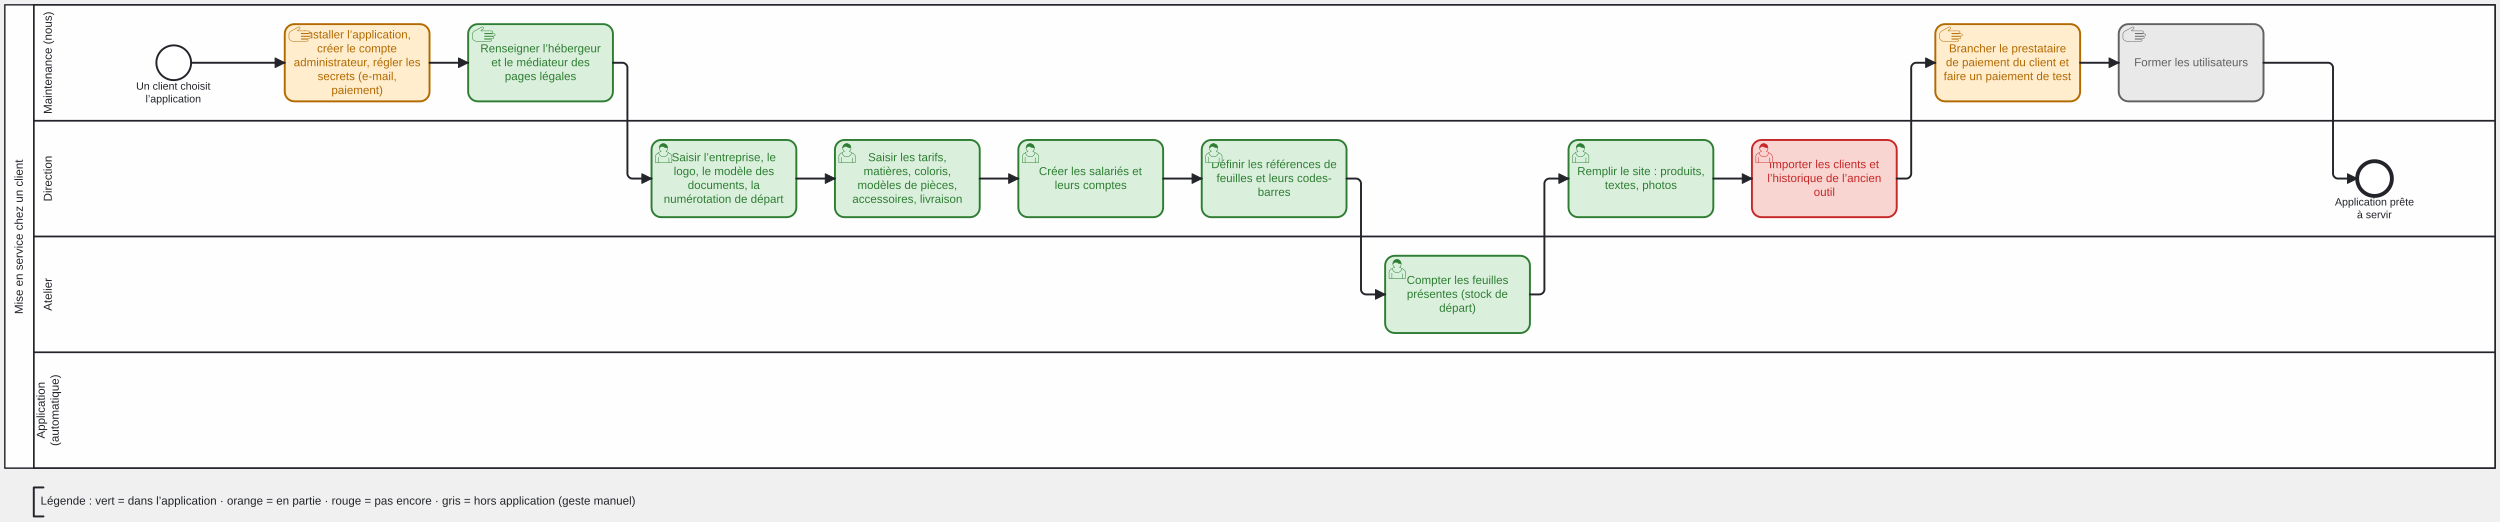
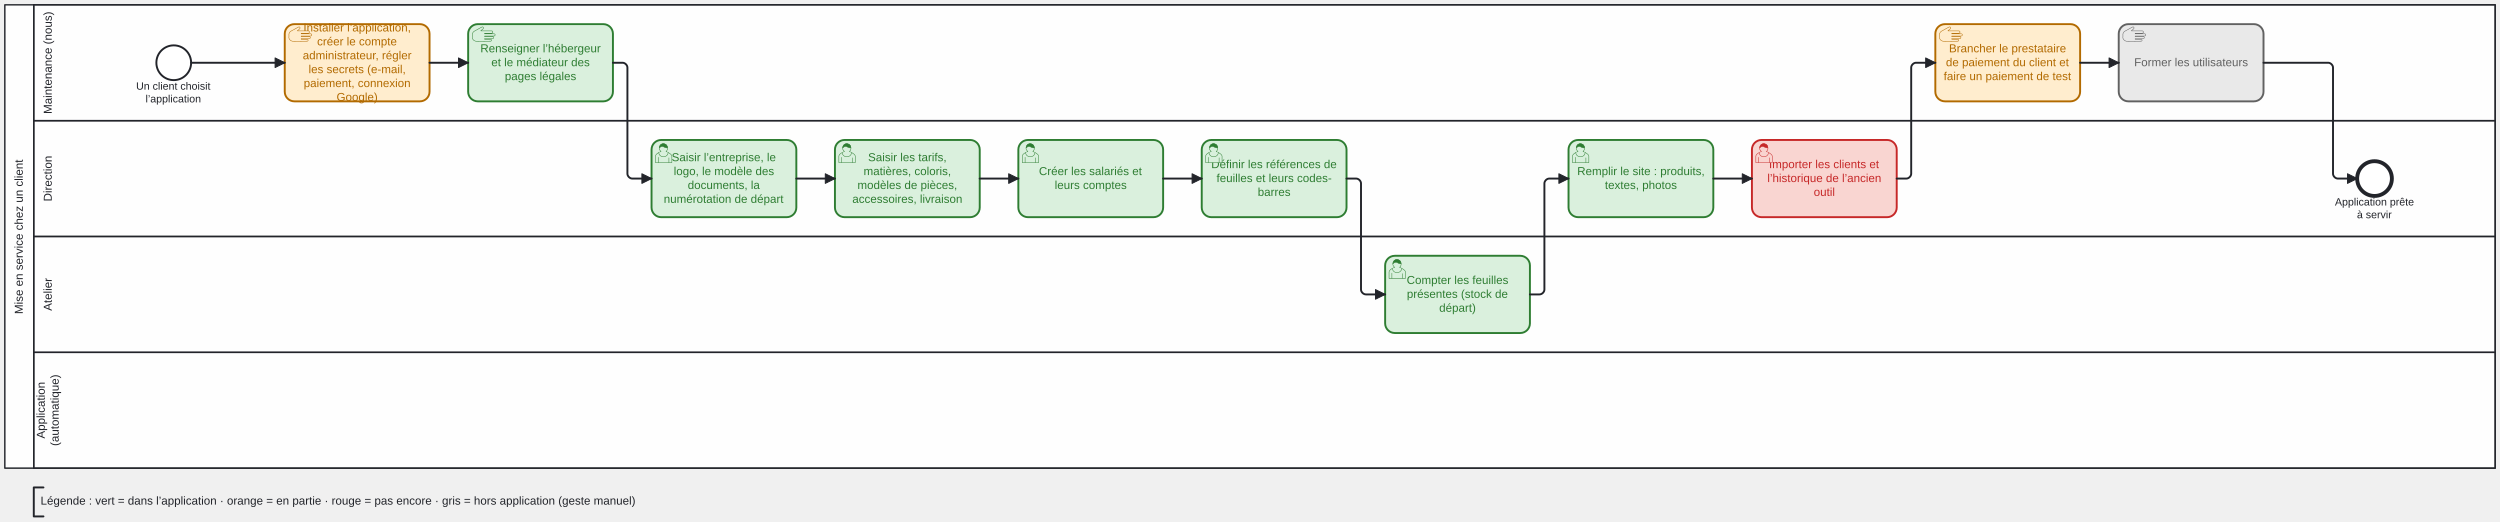
<svg xmlns="http://www.w3.org/2000/svg" width="2590" height="540" viewBox="35 35 2590 540" version="1.1">
  <g class="djs-group">
    <g class="djs-element djs-shape" data-element-id="P33_mise_en_service_pool" transform="matrix(1 0 0 1 40 40)" style="display: block;">
      <g class="djs-visual">
        <rect x="0" y="0" width="2580" height="480" rx="0" ry="0" style="stroke-linecap: round; stroke-linejoin: round; stroke: rgb(34, 36, 42); stroke-width: 1.5px; fill: white; fill-opacity: 0.95;" />
        <path style="fill: none; stroke-linecap: round; stroke-linejoin: round; stroke: rgb(34, 36, 42); stroke-width: 1.5px;" d="M30,0L30,480" />
        <text lineHeight="1.2" class="djs-label" transform="matrix(-1.83697e-16 -1 1 -1.83697e-16 0 480)" style="font-family: Arial, sans-serif; font-size: 12px; font-weight: normal; fill: rgb(34, 36, 42);">
          <tspan x="159.631" y="18.6">Mise en service chez un client</tspan>
        </text>
      </g>
      <rect class="djs-hit djs-hit-all" x="0" y="0" width="2580" height="480" style="fill: none; stroke-opacity: 0; stroke: white; stroke-width: 15px;" />
      <rect x="-5" y="-5" rx="4" width="2590" height="490" class="djs-outline" style="fill: none;" />
    </g>
    <g class="djs-children">
      <g class="djs-group">
        <g class="djs-element djs-shape" data-element-id="P33_mise_en_service_voie_systeme" transform="matrix(1 0 0 1 70 400)" style="display: block;">
          <g class="djs-visual">
            <rect x="0" y="0" width="2550" height="120" rx="0" ry="0" style="stroke-linecap: round; stroke-linejoin: round; stroke: rgb(34, 36, 42); stroke-width: 1.5px; fill: white; fill-opacity: 0.25;" />
            <text lineHeight="1.2" class="djs-label" transform="matrix(-1.83697e-16 -1 1 -1.83697e-16 0 120)" style="font-family: Arial, sans-serif; font-size: 12px; font-weight: normal; fill: rgb(34, 36, 42);">
              <tspan x="30.641" y="11.4">Application </tspan>
              <tspan x="22.977" y="25.8">(automatique)</tspan>
            </text>
          </g>
          <rect class="djs-hit djs-hit-all" x="0" y="0" width="2550" height="120" style="fill: none; stroke-opacity: 0; stroke: white; stroke-width: 15px;" />
          <rect x="-5" y="-5" rx="4" width="2560" height="130" class="djs-outline" style="fill: none;" />
        </g>
      </g>
      <g class="djs-group">
        <g class="djs-element djs-shape" data-element-id="P33_mise_en_service_voie_atelier" transform="matrix(1 0 0 1 70 280)" style="display: block;">
          <g class="djs-visual">
            <rect x="0" y="0" width="2550" height="120" rx="0" ry="0" style="stroke-linecap: round; stroke-linejoin: round; stroke: rgb(34, 36, 42); stroke-width: 1.5px; fill: white; fill-opacity: 0.25;" />
            <text lineHeight="1.2" class="djs-label" transform="matrix(-1.83697e-16 -1 1 -1.83697e-16 0 120)" style="font-family: Arial, sans-serif; font-size: 12px; font-weight: normal; fill: rgb(34, 36, 42);">
              <tspan x="42.991" y="18.6">Atelier</tspan>
            </text>
          </g>
          <rect class="djs-hit djs-hit-all" x="0" y="0" width="2550" height="120" style="fill: none; stroke-opacity: 0; stroke: white; stroke-width: 15px;" />
          <rect x="-5" y="-5" rx="4" width="2560" height="130" class="djs-outline" style="fill: none;" />
        </g>
      </g>
      <g class="djs-group">
        <g class="djs-element djs-shape" data-element-id="P33_mise_en_service_voie_direction" transform="matrix(1 0 0 1 70 160)" style="display: block;">
          <g class="djs-visual">
            <rect x="0" y="0" width="2550" height="120" rx="0" ry="0" style="stroke-linecap: round; stroke-linejoin: round; stroke: rgb(34, 36, 42); stroke-width: 1.5px; fill: white; fill-opacity: 0.25;" />
            <text lineHeight="1.2" class="djs-label" transform="matrix(-1.83697e-16 -1 1 -1.83697e-16 0 120)" style="font-family: Arial, sans-serif; font-size: 12px; font-weight: normal; fill: rgb(34, 36, 42);">
              <tspan x="36.32" y="18.6">Direction</tspan>
            </text>
          </g>
          <rect class="djs-hit djs-hit-all" x="0" y="0" width="2550" height="120" style="fill: none; stroke-opacity: 0; stroke: white; stroke-width: 15px;" />
          <rect x="-5" y="-5" rx="4" width="2560" height="130" class="djs-outline" style="fill: none;" />
        </g>
      </g>
      <g class="djs-group">
        <g class="djs-element djs-shape" data-element-id="P33_mise_en_service_voie_maintenance" transform="matrix(1 0 0 1 70 40)" style="display: block;">
          <g class="djs-visual">
            <rect x="0" y="0" width="2550" height="120" rx="0" ry="0" style="stroke-linecap: round; stroke-linejoin: round; stroke: rgb(34, 36, 42); stroke-width: 1.5px; fill: white; fill-opacity: 0.25;" />
            <text lineHeight="1.2" class="djs-label" transform="matrix(-1.83697e-16 -1 1 -1.83697e-16 0 120)" style="font-family: Arial, sans-serif; font-size: 12px; font-weight: normal; fill: rgb(34, 36, 42);">
              <tspan x="6.968" y="18.6">Maintenance (nous)</tspan>
            </text>
          </g>
          <rect class="djs-hit djs-hit-all" x="0" y="0" width="2550" height="120" style="fill: none; stroke-opacity: 0; stroke: white; stroke-width: 15px;" />
          <rect x="-5" y="-5" rx="4" width="2560" height="130" class="djs-outline" style="fill: none;" />
        </g>
      </g>
      <g class="djs-group">
        <g class="djs-element djs-shape" data-element-id="P33_mise_en_service_d" transform="matrix(1 0 0 1 197 82)" style="display: block;">
          <g class="djs-visual">
            <circle cx="18" cy="18" r="18" style="stroke-linecap: round; stroke-linejoin: round; stroke: rgb(34, 36, 42); stroke-width: 2px; fill: white; fill-opacity: 0.95;" />
          </g>
          <rect class="djs-hit djs-hit-all" x="0" y="0" width="36" height="36" style="fill: none; stroke-opacity: 0; stroke: white; stroke-width: 15px;" />
          <circle cx="18" cy="18" r="23" class="djs-outline" style="fill: none;" />
        </g>
      </g>
      <g class="djs-group">
        <g class="djs-element djs-shape" data-element-id="P33_mise_en_service_d_label" transform="matrix(1 0 0 1 176 118)" style="display: block;">
          <g class="djs-visual">
            <text lineHeight="1.2" class="djs-label" style="font-family: Arial, sans-serif; font-size: 11px; font-weight: normal; fill: rgb(34, 36, 42);">
              <tspan x="0" y="9.9">Un client choisit </tspan>
              <tspan x="9.781" y="23.1">l’application</tspan>
            </text>
          </g>
          <rect class="djs-hit djs-hit-all" x="0" y="0" width="78" height="27" style="fill: none; stroke-opacity: 0; stroke: white; stroke-width: 15px;" />
          <rect x="-5" y="-5" rx="4" width="88" height="37" class="djs-outline" style="fill: none;" />
        </g>
      </g>
      <g class="djs-group">
        <g class="djs-element djs-shape" data-element-id="P33_mise_en_service_t1" transform="matrix(1 0 0 1 330 60)" style="display: block;">
          <g class="djs-visual">
            <rect x="0" y="0" width="150" height="80" rx="10" ry="10" style="stroke-linecap: round; stroke-linejoin: round; stroke: rgb(178, 106, 0); stroke-width: 2px; fill: rgb(255, 236, 204); fill-opacity: 0.95;" />
            <text lineHeight="1.2" class="djs-label" style="font-family: Arial, sans-serif; font-size: 12px; font-weight: normal; fill: rgb(178, 106, 0);">
-               <tspan x="19.297" y="14.8">Installer l’application, </tspan>
-               <tspan x="33.487" y="29.2">créer le compte </tspan>
-               <tspan x="9.305" y="43.6">administrateur, régler les</tspan>
-               <tspan x="33.992" y="58">secrets (e-mail, </tspan>
-               <tspan x="48.312" y="72.4">paiement)</tspan>
+               <tspan x="19.297" y="7.6">Installer l’application, </tspan>
+               <tspan x="33.487" y="22">créer le compte </tspan>
+               <tspan x="18.64" y="36.4">administrateur, régler </tspan>
+               <tspan x="24.656" y="50.8">les secrets (e-mail, </tspan>
+               <tspan x="19.625" y="65.2">paiement, connexion </tspan>
+               <tspan x="53.648" y="79.6">Google)</tspan>
            </text>
            <path d="m 17,15 c 0.234,-0.01 5.604,0.008 8.029,0.004 0.808,0 1.271,-0.172 1.417,-0.752 0.227,-0.898 -0.334,-1.314 -1.338,-1.316 -2.467,-0.01 -7.886,-0.004 -8.108,-0.004 -0.014,-0.079 0.016,-0.533 0,-0.61 0.195,-0.042 8.507,0.006 9.616,0.002 0.877,-0.007 1.35,-0.438 1.353,-1.208 0.003,-0.768 -0.479,-1.09 -1.35,-1.091 -2.968,-0.002 -9.619,-0.013 -9.619,-0.013 v -0.591 c 0,0 5.052,-0.016 7.225,-0.016 0.888,-0.002 1.354,-0.416 1.351,-1.193 -0.006,-0.761 -0.492,-1.196 -1.361,-1.196 -3.473,-0.005 -10.86,-0.003 -11.083,-0.003 -0.022,-0.047 -0.045,-0.094 -0.069,-0.139 0.394,-0.319 2.041,-1.626 2.415,-2.017 0.469,-0.487 0.519,-1.165 0.162,-1.604 -0.414,-0.511 -0.973,-0.5 -1.48,-0.236 -1.461,0.764 -6.6,3.643 -7.733,4.271 -0.9,0.499 -1.516,1.253 -1.882,2.19 -0.37,0.95 -0.17,2.01 -0.166,2.979 0.004,0.718 -0.273,1.345 -0.055,2.063 0.629,2.087 2.425,3.312 4.859,3.318 4.618,0.014 9.238,-0.139 13.857,-0.158 0.755,-0.004 1.171,-0.301 1.182,-1.033 0.012,-0.754 -0.423,-0.969 -1.183,-0.973 -1.778,-0.01 -5.824,-0.004 -6.04,-0.004 10e-4,-0.084 0.003,-0.586 10e-4,-0.67 z" style="fill: rgb(255, 236, 204); stroke-linecap: round; stroke-linejoin: round; stroke: rgb(178, 106, 0); stroke-width: 0.5px;" />
          </g>
          <rect class="djs-hit djs-hit-all" x="0" y="0" width="150" height="80" style="fill: none; stroke-opacity: 0; stroke: white; stroke-width: 15px;" />
          <rect x="-5" y="-5" rx="14" width="160" height="90" class="djs-outline" style="fill: none;" />
        </g>
      </g>
      <g class="djs-group">
        <g class="djs-element djs-shape" data-element-id="P33_mise_en_service_t2" transform="matrix(1 0 0 1 520 60)" style="display: block;">
          <g class="djs-visual">
            <rect x="0" y="0" width="150" height="80" rx="10" ry="10" style="stroke-linecap: round; stroke-linejoin: round; stroke: rgb(46, 125, 50); stroke-width: 2px; fill: rgb(216, 240, 220); fill-opacity: 0.95;" />
            <text lineHeight="1.2" class="djs-label" style="font-family: Arial, sans-serif; font-size: 12px; font-weight: normal; fill: rgb(46, 125, 50);">
              <tspan x="12.625" y="29.2">Renseigner l’hébergeur </tspan>
              <tspan x="23.969" y="43.6">et le médiateur des </tspan>
              <tspan x="37.969" y="58">pages légales</tspan>
            </text>
            <path d="m 17,15 c 0.234,-0.01 5.604,0.008 8.029,0.004 0.808,0 1.271,-0.172 1.417,-0.752 0.227,-0.898 -0.334,-1.314 -1.338,-1.316 -2.467,-0.01 -7.886,-0.004 -8.108,-0.004 -0.014,-0.079 0.016,-0.533 0,-0.61 0.195,-0.042 8.507,0.006 9.616,0.002 0.877,-0.007 1.35,-0.438 1.353,-1.208 0.003,-0.768 -0.479,-1.09 -1.35,-1.091 -2.968,-0.002 -9.619,-0.013 -9.619,-0.013 v -0.591 c 0,0 5.052,-0.016 7.225,-0.016 0.888,-0.002 1.354,-0.416 1.351,-1.193 -0.006,-0.761 -0.492,-1.196 -1.361,-1.196 -3.473,-0.005 -10.86,-0.003 -11.083,-0.003 -0.022,-0.047 -0.045,-0.094 -0.069,-0.139 0.394,-0.319 2.041,-1.626 2.415,-2.017 0.469,-0.487 0.519,-1.165 0.162,-1.604 -0.414,-0.511 -0.973,-0.5 -1.48,-0.236 -1.461,0.764 -6.6,3.643 -7.733,4.271 -0.9,0.499 -1.516,1.253 -1.882,2.19 -0.37,0.95 -0.17,2.01 -0.166,2.979 0.004,0.718 -0.273,1.345 -0.055,2.063 0.629,2.087 2.425,3.312 4.859,3.318 4.618,0.014 9.238,-0.139 13.857,-0.158 0.755,-0.004 1.171,-0.301 1.182,-1.033 0.012,-0.754 -0.423,-0.969 -1.183,-0.973 -1.778,-0.01 -5.824,-0.004 -6.04,-0.004 10e-4,-0.084 0.003,-0.586 10e-4,-0.67 z" style="fill: rgb(216, 240, 220); stroke-linecap: round; stroke-linejoin: round; stroke: rgb(46, 125, 50); stroke-width: 0.5px;" />
          </g>
          <rect class="djs-hit djs-hit-all" x="0" y="0" width="150" height="80" style="fill: none; stroke-opacity: 0; stroke: white; stroke-width: 15px;" />
          <rect x="-5" y="-5" rx="14" width="160" height="90" class="djs-outline" style="fill: none;" />
        </g>
      </g>
      <g class="djs-group">
        <g class="djs-element djs-shape" data-element-id="P33_mise_en_service_t3" transform="matrix(1 0 0 1 710 180)" style="display: block;">
          <g class="djs-visual">
            <rect x="0" y="0" width="150" height="80" rx="10" ry="10" style="stroke-linecap: round; stroke-linejoin: round; stroke: rgb(46, 125, 50); stroke-width: 2px; fill: rgb(216, 240, 220); fill-opacity: 0.95;" />
            <text lineHeight="1.2" class="djs-label" style="font-family: Arial, sans-serif; font-size: 12px; font-weight: normal; fill: rgb(46, 125, 50);">
              <tspan x="20.816" y="22">Saisir l’entreprise, le </tspan>
              <tspan x="22.961" y="36.4">logo, le modèle des </tspan>
              <tspan x="37.483" y="50.8">documents, la </tspan>
              <tspan x="12.625" y="65.2">numérotation de départ</tspan>
            </text>
            <path d="m 15,12 c 0.909,-0.845 1.594,-2.049 1.594,-3.385 0,-2.554 -1.805,-4.622 -4.357,-4.622 -2.552,0 -4.288,2.068 -4.288,4.622 0,1.348 0.974,2.562 1.896,3.405 -0.529,0.187 -5.669,2.097 -5.794,4.756 v 6.718 h 17 v -6.718 c 0,-2.298 -5.528,-4.595 -6.051,-4.776 zm -8,6 l 0,5.5 m 11,0 l 0,-5" style="fill: rgb(216, 240, 220); stroke-linecap: round; stroke-linejoin: round; stroke: rgb(46, 125, 50); stroke-width: 0.5px;" />
            <path d="m 15,12 m 2.162,1.009 c 0,2.447 -2.158,4.431 -4.821,4.431 -2.665,0 -4.822,-1.981 -4.822,-4.431 " style="fill: rgb(216, 240, 220); stroke-linecap: round; stroke-linejoin: round; stroke: rgb(46, 125, 50); stroke-width: 0.5px;" />
            <path d="m 15,12 m -6.9,-3.80 c 0,0 2.251,-2.358 4.274,-1.177 2.024,1.181 4.221,1.537 4.124,0.965 -0.098,-0.57 -0.117,-3.791 -4.191,-4.136 -3.575,0.001 -4.208,3.367 -4.207,4.348 z" style="fill: rgb(46, 125, 50); stroke-linecap: round; stroke-linejoin: round; stroke: rgb(46, 125, 50); stroke-width: 0.5px;" />
          </g>
          <rect class="djs-hit djs-hit-all" x="0" y="0" width="150" height="80" style="fill: none; stroke-opacity: 0; stroke: white; stroke-width: 15px;" />
          <rect x="-5" y="-5" rx="14" width="160" height="90" class="djs-outline" style="fill: none;" />
        </g>
      </g>
      <g class="djs-group">
        <g class="djs-element djs-shape" data-element-id="P33_mise_en_service_t4" transform="matrix(1 0 0 1 900 180)" style="display: block;">
          <g class="djs-visual">
            <rect x="0" y="0" width="150" height="80" rx="10" ry="10" style="stroke-linecap: round; stroke-linejoin: round; stroke: rgb(46, 125, 50); stroke-width: 2px; fill: rgb(216, 240, 220); fill-opacity: 0.95;" />
            <text lineHeight="1.2" class="djs-label" style="font-family: Arial, sans-serif; font-size: 12px; font-weight: normal; fill: rgb(46, 125, 50);">
              <tspan x="34.32" y="22">Saisir les tarifs, </tspan>
              <tspan x="29.648" y="36.4">matières, coloris, </tspan>
              <tspan x="23.297" y="50.8">modèles de pièces, </tspan>
              <tspan x="17.977" y="65.2">accessoires, livraison</tspan>
            </text>
            <path d="m 15,12 c 0.909,-0.845 1.594,-2.049 1.594,-3.385 0,-2.554 -1.805,-4.622 -4.357,-4.622 -2.552,0 -4.288,2.068 -4.288,4.622 0,1.348 0.974,2.562 1.896,3.405 -0.529,0.187 -5.669,2.097 -5.794,4.756 v 6.718 h 17 v -6.718 c 0,-2.298 -5.528,-4.595 -6.051,-4.776 zm -8,6 l 0,5.5 m 11,0 l 0,-5" style="fill: rgb(216, 240, 220); stroke-linecap: round; stroke-linejoin: round; stroke: rgb(46, 125, 50); stroke-width: 0.5px;" />
            <path d="m 15,12 m 2.162,1.009 c 0,2.447 -2.158,4.431 -4.821,4.431 -2.665,0 -4.822,-1.981 -4.822,-4.431 " style="fill: rgb(216, 240, 220); stroke-linecap: round; stroke-linejoin: round; stroke: rgb(46, 125, 50); stroke-width: 0.5px;" />
            <path d="m 15,12 m -6.9,-3.80 c 0,0 2.251,-2.358 4.274,-1.177 2.024,1.181 4.221,1.537 4.124,0.965 -0.098,-0.57 -0.117,-3.791 -4.191,-4.136 -3.575,0.001 -4.208,3.367 -4.207,4.348 z" style="fill: rgb(46, 125, 50); stroke-linecap: round; stroke-linejoin: round; stroke: rgb(46, 125, 50); stroke-width: 0.5px;" />
          </g>
          <rect class="djs-hit djs-hit-all" x="0" y="0" width="150" height="80" style="fill: none; stroke-opacity: 0; stroke: white; stroke-width: 15px;" />
          <rect x="-5" y="-5" rx="14" width="160" height="90" class="djs-outline" style="fill: none;" />
        </g>
      </g>
      <g class="djs-group">
        <g class="djs-element djs-shape" data-element-id="P33_mise_en_service_t5" transform="matrix(1 0 0 1 1090 180)" style="display: block;">
          <g class="djs-visual">
            <rect x="0" y="0" width="150" height="80" rx="10" ry="10" style="stroke-linecap: round; stroke-linejoin: round; stroke: rgb(46, 125, 50); stroke-width: 2px; fill: rgb(216, 240, 220); fill-opacity: 0.95;" />
            <text lineHeight="1.2" class="djs-label" style="font-family: Arial, sans-serif; font-size: 12px; font-weight: normal; fill: rgb(46, 125, 50);">
              <tspan x="21.314" y="36.4">Créer les salariés et </tspan>
              <tspan x="37.648" y="50.8">leurs comptes</tspan>
            </text>
            <path d="m 15,12 c 0.909,-0.845 1.594,-2.049 1.594,-3.385 0,-2.554 -1.805,-4.622 -4.357,-4.622 -2.552,0 -4.288,2.068 -4.288,4.622 0,1.348 0.974,2.562 1.896,3.405 -0.529,0.187 -5.669,2.097 -5.794,4.756 v 6.718 h 17 v -6.718 c 0,-2.298 -5.528,-4.595 -6.051,-4.776 zm -8,6 l 0,5.5 m 11,0 l 0,-5" style="fill: rgb(216, 240, 220); stroke-linecap: round; stroke-linejoin: round; stroke: rgb(46, 125, 50); stroke-width: 0.5px;" />
            <path d="m 15,12 m 2.162,1.009 c 0,2.447 -2.158,4.431 -4.821,4.431 -2.665,0 -4.822,-1.981 -4.822,-4.431 " style="fill: rgb(216, 240, 220); stroke-linecap: round; stroke-linejoin: round; stroke: rgb(46, 125, 50); stroke-width: 0.5px;" />
            <path d="m 15,12 m -6.9,-3.80 c 0,0 2.251,-2.358 4.274,-1.177 2.024,1.181 4.221,1.537 4.124,0.965 -0.098,-0.57 -0.117,-3.791 -4.191,-4.136 -3.575,0.001 -4.208,3.367 -4.207,4.348 z" style="fill: rgb(46, 125, 50); stroke-linecap: round; stroke-linejoin: round; stroke: rgb(46, 125, 50); stroke-width: 0.5px;" />
          </g>
          <rect class="djs-hit djs-hit-all" x="0" y="0" width="150" height="80" style="fill: none; stroke-opacity: 0; stroke: white; stroke-width: 15px;" />
          <rect x="-5" y="-5" rx="14" width="160" height="90" class="djs-outline" style="fill: none;" />
        </g>
      </g>
      <g class="djs-group">
        <g class="djs-element djs-shape" data-element-id="P33_mise_en_service_t6" transform="matrix(1 0 0 1 1280 180)" style="display: block;">
          <g class="djs-visual">
            <rect x="0" y="0" width="150" height="80" rx="10" ry="10" style="stroke-linecap: round; stroke-linejoin: round; stroke: rgb(46, 125, 50); stroke-width: 2px; fill: rgb(216, 240, 220); fill-opacity: 0.95;" />
            <text lineHeight="1.2" class="djs-label" style="font-family: Arial, sans-serif; font-size: 12px; font-weight: normal; fill: rgb(46, 125, 50);">
              <tspan x="9.807" y="29.2">Définir les références de </tspan>
              <tspan x="15.303" y="43.6">feuilles et leurs codes-</tspan>
              <tspan x="57.992" y="58">barres</tspan>
            </text>
            <path d="m 15,12 c 0.909,-0.845 1.594,-2.049 1.594,-3.385 0,-2.554 -1.805,-4.622 -4.357,-4.622 -2.552,0 -4.288,2.068 -4.288,4.622 0,1.348 0.974,2.562 1.896,3.405 -0.529,0.187 -5.669,2.097 -5.794,4.756 v 6.718 h 17 v -6.718 c 0,-2.298 -5.528,-4.595 -6.051,-4.776 zm -8,6 l 0,5.5 m 11,0 l 0,-5" style="fill: rgb(216, 240, 220); stroke-linecap: round; stroke-linejoin: round; stroke: rgb(46, 125, 50); stroke-width: 0.5px;" />
            <path d="m 15,12 m 2.162,1.009 c 0,2.447 -2.158,4.431 -4.821,4.431 -2.665,0 -4.822,-1.981 -4.822,-4.431 " style="fill: rgb(216, 240, 220); stroke-linecap: round; stroke-linejoin: round; stroke: rgb(46, 125, 50); stroke-width: 0.5px;" />
            <path d="m 15,12 m -6.9,-3.80 c 0,0 2.251,-2.358 4.274,-1.177 2.024,1.181 4.221,1.537 4.124,0.965 -0.098,-0.57 -0.117,-3.791 -4.191,-4.136 -3.575,0.001 -4.208,3.367 -4.207,4.348 z" style="fill: rgb(46, 125, 50); stroke-linecap: round; stroke-linejoin: round; stroke: rgb(46, 125, 50); stroke-width: 0.5px;" />
          </g>
          <rect class="djs-hit djs-hit-all" x="0" y="0" width="150" height="80" style="fill: none; stroke-opacity: 0; stroke: white; stroke-width: 15px;" />
          <rect x="-5" y="-5" rx="14" width="160" height="90" class="djs-outline" style="fill: none;" />
        </g>
      </g>
      <g class="djs-group">
        <g class="djs-element djs-shape" data-element-id="P33_mise_en_service_t7" transform="matrix(1 0 0 1 1470 300)" style="display: block;">
          <g class="djs-visual">
            <rect x="0" y="0" width="150" height="80" rx="10" ry="10" style="stroke-linecap: round; stroke-linejoin: round; stroke: rgb(46, 125, 50); stroke-width: 2px; fill: rgb(216, 240, 220); fill-opacity: 0.95;" />
            <text lineHeight="1.2" class="djs-label" style="font-family: Arial, sans-serif; font-size: 12px; font-weight: normal; fill: rgb(46, 125, 50);">
              <tspan x="22.312" y="29.2">Compter les feuilles </tspan>
              <tspan x="22.478" y="43.6">présentes (stock de </tspan>
              <tspan x="55.984" y="58">départ)</tspan>
            </text>
            <path d="m 15,12 c 0.909,-0.845 1.594,-2.049 1.594,-3.385 0,-2.554 -1.805,-4.622 -4.357,-4.622 -2.552,0 -4.288,2.068 -4.288,4.622 0,1.348 0.974,2.562 1.896,3.405 -0.529,0.187 -5.669,2.097 -5.794,4.756 v 6.718 h 17 v -6.718 c 0,-2.298 -5.528,-4.595 -6.051,-4.776 zm -8,6 l 0,5.5 m 11,0 l 0,-5" style="fill: rgb(216, 240, 220); stroke-linecap: round; stroke-linejoin: round; stroke: rgb(46, 125, 50); stroke-width: 0.5px;" />
            <path d="m 15,12 m 2.162,1.009 c 0,2.447 -2.158,4.431 -4.821,4.431 -2.665,0 -4.822,-1.981 -4.822,-4.431 " style="fill: rgb(216, 240, 220); stroke-linecap: round; stroke-linejoin: round; stroke: rgb(46, 125, 50); stroke-width: 0.5px;" />
            <path d="m 15,12 m -6.9,-3.80 c 0,0 2.251,-2.358 4.274,-1.177 2.024,1.181 4.221,1.537 4.124,0.965 -0.098,-0.57 -0.117,-3.791 -4.191,-4.136 -3.575,0.001 -4.208,3.367 -4.207,4.348 z" style="fill: rgb(46, 125, 50); stroke-linecap: round; stroke-linejoin: round; stroke: rgb(46, 125, 50); stroke-width: 0.5px;" />
          </g>
          <rect class="djs-hit djs-hit-all" x="0" y="0" width="150" height="80" style="fill: none; stroke-opacity: 0; stroke: white; stroke-width: 15px;" />
          <rect x="-5" y="-5" rx="14" width="160" height="90" class="djs-outline" style="fill: none;" />
        </g>
      </g>
      <g class="djs-group">
        <g class="djs-element djs-shape" data-element-id="P33_mise_en_service_t8" transform="matrix(1 0 0 1 1660 180)" style="display: block;">
          <g class="djs-visual">
            <rect x="0" y="0" width="150" height="80" rx="10" ry="10" style="stroke-linecap: round; stroke-linejoin: round; stroke: rgb(46, 125, 50); stroke-width: 2px; fill: rgb(216, 240, 220); fill-opacity: 0.95;" />
            <text lineHeight="1.2" class="djs-label" style="font-family: Arial, sans-serif; font-size: 12px; font-weight: normal; fill: rgb(46, 125, 50);">
              <tspan x="8.977" y="36.4">Remplir le site : produits,</tspan>
              <tspan x="37.641" y="50.8">textes, photos</tspan>
            </text>
            <path d="m 15,12 c 0.909,-0.845 1.594,-2.049 1.594,-3.385 0,-2.554 -1.805,-4.622 -4.357,-4.622 -2.552,0 -4.288,2.068 -4.288,4.622 0,1.348 0.974,2.562 1.896,3.405 -0.529,0.187 -5.669,2.097 -5.794,4.756 v 6.718 h 17 v -6.718 c 0,-2.298 -5.528,-4.595 -6.051,-4.776 zm -8,6 l 0,5.5 m 11,0 l 0,-5" style="fill: rgb(216, 240, 220); stroke-linecap: round; stroke-linejoin: round; stroke: rgb(46, 125, 50); stroke-width: 0.5px;" />
            <path d="m 15,12 m 2.162,1.009 c 0,2.447 -2.158,4.431 -4.821,4.431 -2.665,0 -4.822,-1.981 -4.822,-4.431 " style="fill: rgb(216, 240, 220); stroke-linecap: round; stroke-linejoin: round; stroke: rgb(46, 125, 50); stroke-width: 0.5px;" />
            <path d="m 15,12 m -6.9,-3.80 c 0,0 2.251,-2.358 4.274,-1.177 2.024,1.181 4.221,1.537 4.124,0.965 -0.098,-0.57 -0.117,-3.791 -4.191,-4.136 -3.575,0.001 -4.208,3.367 -4.207,4.348 z" style="fill: rgb(46, 125, 50); stroke-linecap: round; stroke-linejoin: round; stroke: rgb(46, 125, 50); stroke-width: 0.5px;" />
          </g>
          <rect class="djs-hit djs-hit-all" x="0" y="0" width="150" height="80" style="fill: none; stroke-opacity: 0; stroke: white; stroke-width: 15px;" />
          <rect x="-5" y="-5" rx="14" width="160" height="90" class="djs-outline" style="fill: none;" />
        </g>
      </g>
      <g class="djs-group">
        <g class="djs-element djs-shape" data-element-id="P33_mise_en_service_t9" transform="matrix(1 0 0 1 1850 180)" style="display: block;">
          <g class="djs-visual">
            <rect x="0" y="0" width="150" height="80" rx="10" ry="10" style="stroke-linecap: round; stroke-linejoin: round; stroke: rgb(198, 40, 40); stroke-width: 2px; fill: rgb(249, 211, 207); fill-opacity: 0.95;" />
            <text lineHeight="1.2" class="djs-label" style="font-family: Arial, sans-serif; font-size: 12px; font-weight: normal; fill: rgb(198, 40, 40);">
              <tspan x="17.646" y="29.2">Importer les clients et </tspan>
              <tspan x="15.961" y="43.6">l’historique de l’ancien </tspan>
              <tspan x="63.992" y="58">outil</tspan>
            </text>
            <path d="m 15,12 c 0.909,-0.845 1.594,-2.049 1.594,-3.385 0,-2.554 -1.805,-4.622 -4.357,-4.622 -2.552,0 -4.288,2.068 -4.288,4.622 0,1.348 0.974,2.562 1.896,3.405 -0.529,0.187 -5.669,2.097 -5.794,4.756 v 6.718 h 17 v -6.718 c 0,-2.298 -5.528,-4.595 -6.051,-4.776 zm -8,6 l 0,5.5 m 11,0 l 0,-5" style="fill: rgb(249, 211, 207); stroke-linecap: round; stroke-linejoin: round; stroke: rgb(198, 40, 40); stroke-width: 0.5px;" />
            <path d="m 15,12 m 2.162,1.009 c 0,2.447 -2.158,4.431 -4.821,4.431 -2.665,0 -4.822,-1.981 -4.822,-4.431 " style="fill: rgb(249, 211, 207); stroke-linecap: round; stroke-linejoin: round; stroke: rgb(198, 40, 40); stroke-width: 0.5px;" />
            <path d="m 15,12 m -6.9,-3.80 c 0,0 2.251,-2.358 4.274,-1.177 2.024,1.181 4.221,1.537 4.124,0.965 -0.098,-0.57 -0.117,-3.791 -4.191,-4.136 -3.575,0.001 -4.208,3.367 -4.207,4.348 z" style="fill: rgb(198, 40, 40); stroke-linecap: round; stroke-linejoin: round; stroke: rgb(198, 40, 40); stroke-width: 0.5px;" />
          </g>
          <rect class="djs-hit djs-hit-all" x="0" y="0" width="150" height="80" style="fill: none; stroke-opacity: 0; stroke: white; stroke-width: 15px;" />
          <rect x="-5" y="-5" rx="14" width="160" height="90" class="djs-outline" style="fill: none;" />
        </g>
      </g>
      <g class="djs-group">
        <g class="djs-element djs-shape" data-element-id="P33_mise_en_service_t10" transform="matrix(1 0 0 1 2040 60)" style="display: block;">
          <g class="djs-visual">
            <rect x="0" y="0" width="150" height="80" rx="10" ry="10" style="stroke-linecap: round; stroke-linejoin: round; stroke: rgb(178, 106, 0); stroke-width: 2px; fill: rgb(255, 236, 204); fill-opacity: 0.95;" />
            <text lineHeight="1.2" class="djs-label" style="font-family: Arial, sans-serif; font-size: 12px; font-weight: normal; fill: rgb(178, 106, 0);">
              <tspan x="14.14" y="29.2">Brancher le prestataire </tspan>
              <tspan x="10.958" y="43.6">de paiement du client et </tspan>
              <tspan x="8.626" y="58">faire un paiement de test</tspan>
            </text>
            <path d="m 17,15 c 0.234,-0.01 5.604,0.008 8.029,0.004 0.808,0 1.271,-0.172 1.417,-0.752 0.227,-0.898 -0.334,-1.314 -1.338,-1.316 -2.467,-0.01 -7.886,-0.004 -8.108,-0.004 -0.014,-0.079 0.016,-0.533 0,-0.61 0.195,-0.042 8.507,0.006 9.616,0.002 0.877,-0.007 1.35,-0.438 1.353,-1.208 0.003,-0.768 -0.479,-1.09 -1.35,-1.091 -2.968,-0.002 -9.619,-0.013 -9.619,-0.013 v -0.591 c 0,0 5.052,-0.016 7.225,-0.016 0.888,-0.002 1.354,-0.416 1.351,-1.193 -0.006,-0.761 -0.492,-1.196 -1.361,-1.196 -3.473,-0.005 -10.86,-0.003 -11.083,-0.003 -0.022,-0.047 -0.045,-0.094 -0.069,-0.139 0.394,-0.319 2.041,-1.626 2.415,-2.017 0.469,-0.487 0.519,-1.165 0.162,-1.604 -0.414,-0.511 -0.973,-0.5 -1.48,-0.236 -1.461,0.764 -6.6,3.643 -7.733,4.271 -0.9,0.499 -1.516,1.253 -1.882,2.19 -0.37,0.95 -0.17,2.01 -0.166,2.979 0.004,0.718 -0.273,1.345 -0.055,2.063 0.629,2.087 2.425,3.312 4.859,3.318 4.618,0.014 9.238,-0.139 13.857,-0.158 0.755,-0.004 1.171,-0.301 1.182,-1.033 0.012,-0.754 -0.423,-0.969 -1.183,-0.973 -1.778,-0.01 -5.824,-0.004 -6.04,-0.004 10e-4,-0.084 0.003,-0.586 10e-4,-0.67 z" style="fill: rgb(255, 236, 204); stroke-linecap: round; stroke-linejoin: round; stroke: rgb(178, 106, 0); stroke-width: 0.5px;" />
          </g>
          <rect class="djs-hit djs-hit-all" x="0" y="0" width="150" height="80" style="fill: none; stroke-opacity: 0; stroke: white; stroke-width: 15px;" />
          <rect x="-5" y="-5" rx="14" width="160" height="90" class="djs-outline" style="fill: none;" />
        </g>
      </g>
      <g class="djs-group">
        <g class="djs-element djs-shape" data-element-id="P33_mise_en_service_t11" transform="matrix(1 0 0 1 2230 60)" style="display: block;">
          <g class="djs-visual">
            <rect x="0" y="0" width="150" height="80" rx="10" ry="10" style="stroke-linecap: round; stroke-linejoin: round; stroke: rgb(97, 97, 97); stroke-width: 2px; fill: rgb(232, 232, 232); fill-opacity: 0.95;" />
            <text lineHeight="1.2" class="djs-label" style="font-family: Arial, sans-serif; font-size: 12px; font-weight: normal; fill: rgb(97, 97, 97);">
              <tspan x="15.984" y="43.6">Former les utilisateurs</tspan>
            </text>
            <path d="m 17,15 c 0.234,-0.01 5.604,0.008 8.029,0.004 0.808,0 1.271,-0.172 1.417,-0.752 0.227,-0.898 -0.334,-1.314 -1.338,-1.316 -2.467,-0.01 -7.886,-0.004 -8.108,-0.004 -0.014,-0.079 0.016,-0.533 0,-0.61 0.195,-0.042 8.507,0.006 9.616,0.002 0.877,-0.007 1.35,-0.438 1.353,-1.208 0.003,-0.768 -0.479,-1.09 -1.35,-1.091 -2.968,-0.002 -9.619,-0.013 -9.619,-0.013 v -0.591 c 0,0 5.052,-0.016 7.225,-0.016 0.888,-0.002 1.354,-0.416 1.351,-1.193 -0.006,-0.761 -0.492,-1.196 -1.361,-1.196 -3.473,-0.005 -10.86,-0.003 -11.083,-0.003 -0.022,-0.047 -0.045,-0.094 -0.069,-0.139 0.394,-0.319 2.041,-1.626 2.415,-2.017 0.469,-0.487 0.519,-1.165 0.162,-1.604 -0.414,-0.511 -0.973,-0.5 -1.48,-0.236 -1.461,0.764 -6.6,3.643 -7.733,4.271 -0.9,0.499 -1.516,1.253 -1.882,2.19 -0.37,0.95 -0.17,2.01 -0.166,2.979 0.004,0.718 -0.273,1.345 -0.055,2.063 0.629,2.087 2.425,3.312 4.859,3.318 4.618,0.014 9.238,-0.139 13.857,-0.158 0.755,-0.004 1.171,-0.301 1.182,-1.033 0.012,-0.754 -0.423,-0.969 -1.183,-0.973 -1.778,-0.01 -5.824,-0.004 -6.04,-0.004 10e-4,-0.084 0.003,-0.586 10e-4,-0.67 z" style="fill: rgb(232, 232, 232); stroke-linecap: round; stroke-linejoin: round; stroke: rgb(97, 97, 97); stroke-width: 0.5px;" />
          </g>
          <rect class="djs-hit djs-hit-all" x="0" y="0" width="150" height="80" style="fill: none; stroke-opacity: 0; stroke: white; stroke-width: 15px;" />
          <rect x="-5" y="-5" rx="14" width="160" height="90" class="djs-outline" style="fill: none;" />
        </g>
      </g>
      <g class="djs-group">
        <g class="djs-element djs-shape" data-element-id="P33_mise_en_service_f" transform="matrix(1 0 0 1 2477 202)" style="display: block;">
          <g class="djs-visual">
            <circle cx="18" cy="18" r="18" style="stroke-linecap: round; stroke-linejoin: round; stroke: rgb(34, 36, 42); stroke-width: 4px; fill: white; fill-opacity: 0.95;" />
          </g>
          <rect class="djs-hit djs-hit-all" x="0" y="0" width="36" height="36" style="fill: none; stroke-opacity: 0; stroke: white; stroke-width: 15px;" />
          <circle cx="18" cy="18" r="24" class="djs-outline" style="fill: none;" />
        </g>
      </g>
      <g class="djs-group">
        <g class="djs-element djs-shape" data-element-id="P33_mise_en_service_f_label" transform="matrix(1 0 0 1 2454 238)" style="display: block;">
          <g class="djs-visual">
            <text lineHeight="1.2" class="djs-label" style="font-family: Arial, sans-serif; font-size: 11px; font-weight: normal; fill: rgb(34, 36, 42);">
              <tspan x="0" y="9.9">Application prête </tspan>
              <tspan x="22.777" y="23.1">à servir</tspan>
            </text>
          </g>
          <rect class="djs-hit djs-hit-all" x="0" y="0" width="82" height="27" style="fill: none; stroke-opacity: 0; stroke: white; stroke-width: 15px;" />
          <rect x="-5" y="-5" rx="4" width="92" height="37" class="djs-outline" style="fill: none;" />
        </g>
      </g>
      <g class="djs-group">
        <g class="djs-element djs-shape" data-element-id="P33_mise_en_service_legende" transform="matrix(1 0 0 1 70 540)" style="display: block;">
          <g class="djs-visual">
            <rect x="0" y="0" width="760" height="30" rx="0" ry="0" style="stroke-linecap: round; stroke-linejoin: round; stroke: none; stroke-width: 2px; fill: none;" />
            <path d="m 0, 0 m 10,0 l -10,0 l 0,30 l 10,0" style="fill: none; stroke-linecap: round; stroke-linejoin: round; stroke: rgb(34, 36, 42); stroke-width: 2px;" />
            <text lineHeight="1.2" class="djs-label" style="font-family: Arial, sans-serif; font-size: 12px; font-weight: normal; fill: rgb(34, 36, 42);">
              <tspan x="7" y="17.8">Légende : vert = dans l’application · orange = en partie · rouge = pas encore · gris = hors application (geste manuel)</tspan>
            </text>
          </g>
          <rect class="djs-hit djs-hit-all" x="0" y="0" width="760" height="30" style="fill: none; stroke-opacity: 0; stroke: white; stroke-width: 15px;" />
          <rect x="-5" y="-5" rx="4" width="770" height="40" class="djs-outline" style="fill: none;" />
        </g>
      </g>
      <g class="djs-group">
        <g class="djs-element djs-connection" data-element-id="P33_mise_en_service_flux1" style="display: block;">
          <g class="djs-visual">
            <defs>
-               <marker id="marker-11qimvs9kp7nt9jzuyp012qmf" viewBox="0 0 20 20" refX="11" refY="10" markerWidth="10" markerHeight="10" orient="auto">
-                 <path d="M 1 5 L 11 10 L 1 15 Z" style="stroke-linecap: round; stroke-linejoin: round; stroke: rgb(34, 36, 42); stroke-width: 1px; fill: rgb(34, 36, 42);" />
-               </marker>
-             </defs>
-             <path data-corner-radius="5" style="fill: none; stroke-linecap: round; stroke-linejoin: round; stroke: rgb(34, 36, 42); stroke-width: 2px; marker-end: url('#marker-11qimvs9kp7nt9jzuyp012qmf');" d="M233,100L330,100" />
+               <marker id="marker-679sky9wdmw5eb759fq87kxqj" viewBox="0 0 20 20" refX="11" refY="10" markerWidth="10" markerHeight="10" orient="auto">
+                 <path d="M 1 5 L 11 10 L 1 15 Z" style="stroke-linecap: round; stroke-linejoin: round; stroke: rgb(34, 36, 42); stroke-width: 1px; fill: rgb(34, 36, 42);" />
+               </marker>
+             </defs>
+             <path data-corner-radius="5" style="fill: none; stroke-linecap: round; stroke-linejoin: round; stroke: rgb(34, 36, 42); stroke-width: 2px; marker-end: url('#marker-679sky9wdmw5eb759fq87kxqj');" d="M233,100L330,100" />
          </g>
          <rect x="228" y="95" rx="4" width="107" height="10" class="djs-outline" style="fill: none;" />
          <path d="M233,100L330,100" class="djs-hit djs-hit-stroke" style="fill: none; stroke-opacity: 0; stroke: white; stroke-width: 15px;" />
        </g>
      </g>
      <g class="djs-group">
        <g class="djs-element djs-connection" data-element-id="P33_mise_en_service_flux2" style="display: block;">
          <g class="djs-visual">
            <defs>
-               <marker id="marker-e222zk2vttpwd0pr1zfpmvrx0" viewBox="0 0 20 20" refX="11" refY="10" markerWidth="10" markerHeight="10" orient="auto">
-                 <path d="M 1 5 L 11 10 L 1 15 Z" style="stroke-linecap: round; stroke-linejoin: round; stroke: rgb(34, 36, 42); stroke-width: 1px; fill: rgb(34, 36, 42);" />
-               </marker>
-             </defs>
-             <path data-corner-radius="5" style="fill: none; stroke-linecap: round; stroke-linejoin: round; stroke: rgb(34, 36, 42); stroke-width: 2px; marker-end: url('#marker-e222zk2vttpwd0pr1zfpmvrx0');" d="M480,100L520,100" />
+               <marker id="marker-6t5zhvko7b1b4pqe1rtkiupyc" viewBox="0 0 20 20" refX="11" refY="10" markerWidth="10" markerHeight="10" orient="auto">
+                 <path d="M 1 5 L 11 10 L 1 15 Z" style="stroke-linecap: round; stroke-linejoin: round; stroke: rgb(34, 36, 42); stroke-width: 1px; fill: rgb(34, 36, 42);" />
+               </marker>
+             </defs>
+             <path data-corner-radius="5" style="fill: none; stroke-linecap: round; stroke-linejoin: round; stroke: rgb(34, 36, 42); stroke-width: 2px; marker-end: url('#marker-6t5zhvko7b1b4pqe1rtkiupyc');" d="M480,100L520,100" />
          </g>
          <rect x="475" y="95" rx="4" width="50" height="10" class="djs-outline" style="fill: none;" />
          <path d="M480,100L520,100" class="djs-hit djs-hit-stroke" style="fill: none; stroke-opacity: 0; stroke: white; stroke-width: 15px;" />
        </g>
      </g>
      <g class="djs-group">
        <g class="djs-element djs-connection" data-element-id="P33_mise_en_service_flux3" style="display: block;">
          <g class="djs-visual">
            <defs>
-               <marker id="marker-0ae2c1m46wvv80vfgq40l5d00" viewBox="0 0 20 20" refX="11" refY="10" markerWidth="10" markerHeight="10" orient="auto">
-                 <path d="M 1 5 L 11 10 L 1 15 Z" style="stroke-linecap: round; stroke-linejoin: round; stroke: rgb(34, 36, 42); stroke-width: 1px; fill: rgb(34, 36, 42);" />
-               </marker>
-             </defs>
-             <path data-corner-radius="5" style="fill: none; stroke-linecap: round; stroke-linejoin: round; stroke: rgb(34, 36, 42); stroke-width: 2px; marker-end: url('#marker-0ae2c1m46wvv80vfgq40l5d00');" d="M670,100L680,100C682.5,100,685,102.5,685,105L685,215C685,217.5,687.5,220,690,220L710,220" />
+               <marker id="marker-d9w3hlt5tiqly9xtklupvnhrz" viewBox="0 0 20 20" refX="11" refY="10" markerWidth="10" markerHeight="10" orient="auto">
+                 <path d="M 1 5 L 11 10 L 1 15 Z" style="stroke-linecap: round; stroke-linejoin: round; stroke: rgb(34, 36, 42); stroke-width: 1px; fill: rgb(34, 36, 42);" />
+               </marker>
+             </defs>
+             <path data-corner-radius="5" style="fill: none; stroke-linecap: round; stroke-linejoin: round; stroke: rgb(34, 36, 42); stroke-width: 2px; marker-end: url('#marker-d9w3hlt5tiqly9xtklupvnhrz');" d="M670,100L680,100C682.5,100,685,102.5,685,105L685,215C685,217.5,687.5,220,690,220L710,220" />
          </g>
          <rect x="665" y="95" rx="4" width="50" height="130" class="djs-outline" style="fill: none;" />
          <path d="M670,100L685,100L685,220L710,220" class="djs-hit djs-hit-stroke" style="fill: none; stroke-opacity: 0; stroke: white; stroke-width: 15px;" />
        </g>
      </g>
      <g class="djs-group">
        <g class="djs-element djs-connection" data-element-id="P33_mise_en_service_flux4" style="display: block;">
          <g class="djs-visual">
            <defs>
-               <marker id="marker-b7l4ws9vysjmtzle1pfp8mzuk" viewBox="0 0 20 20" refX="11" refY="10" markerWidth="10" markerHeight="10" orient="auto">
-                 <path d="M 1 5 L 11 10 L 1 15 Z" style="stroke-linecap: round; stroke-linejoin: round; stroke: rgb(34, 36, 42); stroke-width: 1px; fill: rgb(34, 36, 42);" />
-               </marker>
-             </defs>
-             <path data-corner-radius="5" style="fill: none; stroke-linecap: round; stroke-linejoin: round; stroke: rgb(34, 36, 42); stroke-width: 2px; marker-end: url('#marker-b7l4ws9vysjmtzle1pfp8mzuk');" d="M860,220L900,220" />
+               <marker id="marker-1ttfdfmli4jd84j888hk1rpct" viewBox="0 0 20 20" refX="11" refY="10" markerWidth="10" markerHeight="10" orient="auto">
+                 <path d="M 1 5 L 11 10 L 1 15 Z" style="stroke-linecap: round; stroke-linejoin: round; stroke: rgb(34, 36, 42); stroke-width: 1px; fill: rgb(34, 36, 42);" />
+               </marker>
+             </defs>
+             <path data-corner-radius="5" style="fill: none; stroke-linecap: round; stroke-linejoin: round; stroke: rgb(34, 36, 42); stroke-width: 2px; marker-end: url('#marker-1ttfdfmli4jd84j888hk1rpct');" d="M860,220L900,220" />
          </g>
          <rect x="855" y="215" rx="4" width="50" height="10" class="djs-outline" style="fill: none;" />
          <path d="M860,220L900,220" class="djs-hit djs-hit-stroke" style="fill: none; stroke-opacity: 0; stroke: white; stroke-width: 15px;" />
        </g>
      </g>
      <g class="djs-group">
        <g class="djs-element djs-connection" data-element-id="P33_mise_en_service_flux5" style="display: block;">
          <g class="djs-visual">
            <defs>
-               <marker id="marker-3wdk16nd1x1v8nnz8jr0vqzht" viewBox="0 0 20 20" refX="11" refY="10" markerWidth="10" markerHeight="10" orient="auto">
-                 <path d="M 1 5 L 11 10 L 1 15 Z" style="stroke-linecap: round; stroke-linejoin: round; stroke: rgb(34, 36, 42); stroke-width: 1px; fill: rgb(34, 36, 42);" />
-               </marker>
-             </defs>
-             <path data-corner-radius="5" style="fill: none; stroke-linecap: round; stroke-linejoin: round; stroke: rgb(34, 36, 42); stroke-width: 2px; marker-end: url('#marker-3wdk16nd1x1v8nnz8jr0vqzht');" d="M1050,220L1090,220" />
+               <marker id="marker-bi0kb11200fkg2afxaxraflke" viewBox="0 0 20 20" refX="11" refY="10" markerWidth="10" markerHeight="10" orient="auto">
+                 <path d="M 1 5 L 11 10 L 1 15 Z" style="stroke-linecap: round; stroke-linejoin: round; stroke: rgb(34, 36, 42); stroke-width: 1px; fill: rgb(34, 36, 42);" />
+               </marker>
+             </defs>
+             <path data-corner-radius="5" style="fill: none; stroke-linecap: round; stroke-linejoin: round; stroke: rgb(34, 36, 42); stroke-width: 2px; marker-end: url('#marker-bi0kb11200fkg2afxaxraflke');" d="M1050,220L1090,220" />
          </g>
          <rect x="1045" y="215" rx="4" width="50" height="10" class="djs-outline" style="fill: none;" />
          <path d="M1050,220L1090,220" class="djs-hit djs-hit-stroke" style="fill: none; stroke-opacity: 0; stroke: white; stroke-width: 15px;" />
        </g>
      </g>
      <g class="djs-group">
        <g class="djs-element djs-connection" data-element-id="P33_mise_en_service_flux6" style="display: block;">
          <g class="djs-visual">
            <defs>
-               <marker id="marker-bxolqcka44jlb6avl58lh5icj" viewBox="0 0 20 20" refX="11" refY="10" markerWidth="10" markerHeight="10" orient="auto">
-                 <path d="M 1 5 L 11 10 L 1 15 Z" style="stroke-linecap: round; stroke-linejoin: round; stroke: rgb(34, 36, 42); stroke-width: 1px; fill: rgb(34, 36, 42);" />
-               </marker>
-             </defs>
-             <path data-corner-radius="5" style="fill: none; stroke-linecap: round; stroke-linejoin: round; stroke: rgb(34, 36, 42); stroke-width: 2px; marker-end: url('#marker-bxolqcka44jlb6avl58lh5icj');" d="M1240,220L1280,220" />
+               <marker id="marker-2fqjn06ku23u9qvxui9f49aci" viewBox="0 0 20 20" refX="11" refY="10" markerWidth="10" markerHeight="10" orient="auto">
+                 <path d="M 1 5 L 11 10 L 1 15 Z" style="stroke-linecap: round; stroke-linejoin: round; stroke: rgb(34, 36, 42); stroke-width: 1px; fill: rgb(34, 36, 42);" />
+               </marker>
+             </defs>
+             <path data-corner-radius="5" style="fill: none; stroke-linecap: round; stroke-linejoin: round; stroke: rgb(34, 36, 42); stroke-width: 2px; marker-end: url('#marker-2fqjn06ku23u9qvxui9f49aci');" d="M1240,220L1280,220" />
          </g>
          <rect x="1235" y="215" rx="4" width="50" height="10" class="djs-outline" style="fill: none;" />
          <path d="M1240,220L1280,220" class="djs-hit djs-hit-stroke" style="fill: none; stroke-opacity: 0; stroke: white; stroke-width: 15px;" />
        </g>
      </g>
      <g class="djs-group">
        <g class="djs-element djs-connection" data-element-id="P33_mise_en_service_flux7" style="display: block;">
          <g class="djs-visual">
            <defs>
-               <marker id="marker-85keuvtpzypk9xaumpp817k98" viewBox="0 0 20 20" refX="11" refY="10" markerWidth="10" markerHeight="10" orient="auto">
-                 <path d="M 1 5 L 11 10 L 1 15 Z" style="stroke-linecap: round; stroke-linejoin: round; stroke: rgb(34, 36, 42); stroke-width: 1px; fill: rgb(34, 36, 42);" />
-               </marker>
-             </defs>
-             <path data-corner-radius="5" style="fill: none; stroke-linecap: round; stroke-linejoin: round; stroke: rgb(34, 36, 42); stroke-width: 2px; marker-end: url('#marker-85keuvtpzypk9xaumpp817k98');" d="M1430,220L1440,220C1442.5,220,1445,222.5,1445,225L1445,335C1445,337.5,1447.5,340,1450,340L1470,340" />
+               <marker id="marker-68gyg2vgut6xb9s97qn424fhj" viewBox="0 0 20 20" refX="11" refY="10" markerWidth="10" markerHeight="10" orient="auto">
+                 <path d="M 1 5 L 11 10 L 1 15 Z" style="stroke-linecap: round; stroke-linejoin: round; stroke: rgb(34, 36, 42); stroke-width: 1px; fill: rgb(34, 36, 42);" />
+               </marker>
+             </defs>
+             <path data-corner-radius="5" style="fill: none; stroke-linecap: round; stroke-linejoin: round; stroke: rgb(34, 36, 42); stroke-width: 2px; marker-end: url('#marker-68gyg2vgut6xb9s97qn424fhj');" d="M1430,220L1440,220C1442.5,220,1445,222.5,1445,225L1445,335C1445,337.5,1447.5,340,1450,340L1470,340" />
          </g>
          <rect x="1425" y="215" rx="4" width="50" height="130" class="djs-outline" style="fill: none;" />
          <path d="M1430,220L1445,220L1445,340L1470,340" class="djs-hit djs-hit-stroke" style="fill: none; stroke-opacity: 0; stroke: white; stroke-width: 15px;" />
        </g>
      </g>
      <g class="djs-group">
        <g class="djs-element djs-connection" data-element-id="P33_mise_en_service_flux8" style="display: block;">
          <g class="djs-visual">
            <defs>
-               <marker id="marker-buae7ts4q0jnb564r9872floa" viewBox="0 0 20 20" refX="11" refY="10" markerWidth="10" markerHeight="10" orient="auto">
-                 <path d="M 1 5 L 11 10 L 1 15 Z" style="stroke-linecap: round; stroke-linejoin: round; stroke: rgb(34, 36, 42); stroke-width: 1px; fill: rgb(34, 36, 42);" />
-               </marker>
-             </defs>
-             <path data-corner-radius="5" style="fill: none; stroke-linecap: round; stroke-linejoin: round; stroke: rgb(34, 36, 42); stroke-width: 2px; marker-end: url('#marker-buae7ts4q0jnb564r9872floa');" d="M1620,340L1630,340C1632.5,340,1635,337.5,1635,335L1635,225C1635,222.5,1637.5,220,1640,220L1660,220" />
+               <marker id="marker-3f4d2kzivx2n9mdbkrjpzvn3o" viewBox="0 0 20 20" refX="11" refY="10" markerWidth="10" markerHeight="10" orient="auto">
+                 <path d="M 1 5 L 11 10 L 1 15 Z" style="stroke-linecap: round; stroke-linejoin: round; stroke: rgb(34, 36, 42); stroke-width: 1px; fill: rgb(34, 36, 42);" />
+               </marker>
+             </defs>
+             <path data-corner-radius="5" style="fill: none; stroke-linecap: round; stroke-linejoin: round; stroke: rgb(34, 36, 42); stroke-width: 2px; marker-end: url('#marker-3f4d2kzivx2n9mdbkrjpzvn3o');" d="M1620,340L1630,340C1632.5,340,1635,337.5,1635,335L1635,225C1635,222.5,1637.5,220,1640,220L1660,220" />
          </g>
          <rect x="1615" y="215" rx="4" width="50" height="130" class="djs-outline" style="fill: none;" />
          <path d="M1620,340L1635,340L1635,220L1660,220" class="djs-hit djs-hit-stroke" style="fill: none; stroke-opacity: 0; stroke: white; stroke-width: 15px;" />
        </g>
      </g>
      <g class="djs-group">
        <g class="djs-element djs-connection" data-element-id="P33_mise_en_service_flux9" style="display: block;">
          <g class="djs-visual">
            <defs>
-               <marker id="marker-3ldnzbpsvuzsycfrkr0xcmv24" viewBox="0 0 20 20" refX="11" refY="10" markerWidth="10" markerHeight="10" orient="auto">
-                 <path d="M 1 5 L 11 10 L 1 15 Z" style="stroke-linecap: round; stroke-linejoin: round; stroke: rgb(34, 36, 42); stroke-width: 1px; fill: rgb(34, 36, 42);" />
-               </marker>
-             </defs>
-             <path data-corner-radius="5" style="fill: none; stroke-linecap: round; stroke-linejoin: round; stroke: rgb(34, 36, 42); stroke-width: 2px; marker-end: url('#marker-3ldnzbpsvuzsycfrkr0xcmv24');" d="M1810,220L1850,220" />
+               <marker id="marker-domgbfayabbp1xrvnf2uy9rf2" viewBox="0 0 20 20" refX="11" refY="10" markerWidth="10" markerHeight="10" orient="auto">
+                 <path d="M 1 5 L 11 10 L 1 15 Z" style="stroke-linecap: round; stroke-linejoin: round; stroke: rgb(34, 36, 42); stroke-width: 1px; fill: rgb(34, 36, 42);" />
+               </marker>
+             </defs>
+             <path data-corner-radius="5" style="fill: none; stroke-linecap: round; stroke-linejoin: round; stroke: rgb(34, 36, 42); stroke-width: 2px; marker-end: url('#marker-domgbfayabbp1xrvnf2uy9rf2');" d="M1810,220L1850,220" />
          </g>
          <rect x="1805" y="215" rx="4" width="50" height="10" class="djs-outline" style="fill: none;" />
          <path d="M1810,220L1850,220" class="djs-hit djs-hit-stroke" style="fill: none; stroke-opacity: 0; stroke: white; stroke-width: 15px;" />
        </g>
      </g>
      <g class="djs-group">
        <g class="djs-element djs-connection" data-element-id="P33_mise_en_service_flux10" style="display: block;">
          <g class="djs-visual">
            <defs>
-               <marker id="marker-bl9j8u9y8880002k14qlmrulb" viewBox="0 0 20 20" refX="11" refY="10" markerWidth="10" markerHeight="10" orient="auto">
-                 <path d="M 1 5 L 11 10 L 1 15 Z" style="stroke-linecap: round; stroke-linejoin: round; stroke: rgb(34, 36, 42); stroke-width: 1px; fill: rgb(34, 36, 42);" />
-               </marker>
-             </defs>
-             <path data-corner-radius="5" style="fill: none; stroke-linecap: round; stroke-linejoin: round; stroke: rgb(34, 36, 42); stroke-width: 2px; marker-end: url('#marker-bl9j8u9y8880002k14qlmrulb');" d="M2000,220L2010,220C2012.5,220,2015,217.5,2015,215L2015,105C2015,102.5,2017.5,100,2020,100L2040,100" />
+               <marker id="marker-dqtvc5ey86uxfdwcxcqqb9oxe" viewBox="0 0 20 20" refX="11" refY="10" markerWidth="10" markerHeight="10" orient="auto">
+                 <path d="M 1 5 L 11 10 L 1 15 Z" style="stroke-linecap: round; stroke-linejoin: round; stroke: rgb(34, 36, 42); stroke-width: 1px; fill: rgb(34, 36, 42);" />
+               </marker>
+             </defs>
+             <path data-corner-radius="5" style="fill: none; stroke-linecap: round; stroke-linejoin: round; stroke: rgb(34, 36, 42); stroke-width: 2px; marker-end: url('#marker-dqtvc5ey86uxfdwcxcqqb9oxe');" d="M2000,220L2010,220C2012.5,220,2015,217.5,2015,215L2015,105C2015,102.5,2017.5,100,2020,100L2040,100" />
          </g>
          <rect x="1995" y="95" rx="4" width="50" height="130" class="djs-outline" style="fill: none;" />
          <path d="M2000,220L2015,220L2015,100L2040,100" class="djs-hit djs-hit-stroke" style="fill: none; stroke-opacity: 0; stroke: white; stroke-width: 15px;" />
        </g>
      </g>
      <g class="djs-group">
        <g class="djs-element djs-connection" data-element-id="P33_mise_en_service_flux11" style="display: block;">
          <g class="djs-visual">
            <defs>
-               <marker id="marker-9uyeiq50li080axdpfpd5857w" viewBox="0 0 20 20" refX="11" refY="10" markerWidth="10" markerHeight="10" orient="auto">
-                 <path d="M 1 5 L 11 10 L 1 15 Z" style="stroke-linecap: round; stroke-linejoin: round; stroke: rgb(34, 36, 42); stroke-width: 1px; fill: rgb(34, 36, 42);" />
-               </marker>
-             </defs>
-             <path data-corner-radius="5" style="fill: none; stroke-linecap: round; stroke-linejoin: round; stroke: rgb(34, 36, 42); stroke-width: 2px; marker-end: url('#marker-9uyeiq50li080axdpfpd5857w');" d="M2190,100L2230,100" />
+               <marker id="marker-8gpyjo9msbhdg1hb3avbw60rm" viewBox="0 0 20 20" refX="11" refY="10" markerWidth="10" markerHeight="10" orient="auto">
+                 <path d="M 1 5 L 11 10 L 1 15 Z" style="stroke-linecap: round; stroke-linejoin: round; stroke: rgb(34, 36, 42); stroke-width: 1px; fill: rgb(34, 36, 42);" />
+               </marker>
+             </defs>
+             <path data-corner-radius="5" style="fill: none; stroke-linecap: round; stroke-linejoin: round; stroke: rgb(34, 36, 42); stroke-width: 2px; marker-end: url('#marker-8gpyjo9msbhdg1hb3avbw60rm');" d="M2190,100L2230,100" />
          </g>
          <rect x="2185" y="95" rx="4" width="50" height="10" class="djs-outline" style="fill: none;" />
          <path d="M2190,100L2230,100" class="djs-hit djs-hit-stroke" style="fill: none; stroke-opacity: 0; stroke: white; stroke-width: 15px;" />
        </g>
      </g>
      <g class="djs-group">
        <g class="djs-element djs-connection" data-element-id="P33_mise_en_service_flux12" style="display: block;">
          <g class="djs-visual">
            <defs>
-               <marker id="marker-2kd9eb3rm9qctd6vx10yzds8l" viewBox="0 0 20 20" refX="11" refY="10" markerWidth="10" markerHeight="10" orient="auto">
-                 <path d="M 1 5 L 11 10 L 1 15 Z" style="stroke-linecap: round; stroke-linejoin: round; stroke: rgb(34, 36, 42); stroke-width: 1px; fill: rgb(34, 36, 42);" />
-               </marker>
-             </defs>
-             <path data-corner-radius="5" style="fill: none; stroke-linecap: round; stroke-linejoin: round; stroke: rgb(34, 36, 42); stroke-width: 2px; marker-end: url('#marker-2kd9eb3rm9qctd6vx10yzds8l');" d="M2380,100L2447,100C2449.5,100,2452,102.5,2452,105L2452,215C2452,217.5,2454.5,220,2457,220L2477,220" />
+               <marker id="marker-c6etycdkbvgnong59plofpha9" viewBox="0 0 20 20" refX="11" refY="10" markerWidth="10" markerHeight="10" orient="auto">
+                 <path d="M 1 5 L 11 10 L 1 15 Z" style="stroke-linecap: round; stroke-linejoin: round; stroke: rgb(34, 36, 42); stroke-width: 1px; fill: rgb(34, 36, 42);" />
+               </marker>
+             </defs>
+             <path data-corner-radius="5" style="fill: none; stroke-linecap: round; stroke-linejoin: round; stroke: rgb(34, 36, 42); stroke-width: 2px; marker-end: url('#marker-c6etycdkbvgnong59plofpha9');" d="M2380,100L2447,100C2449.5,100,2452,102.5,2452,105L2452,215C2452,217.5,2454.5,220,2457,220L2477,220" />
          </g>
          <rect x="2375" y="95" rx="4" width="107" height="130" class="djs-outline" style="fill: none;" />
          <path d="M2380,100L2452,100L2452,220L2477,220" class="djs-hit djs-hit-stroke" style="fill: none; stroke-opacity: 0; stroke: white; stroke-width: 15px;" />
        </g>
      </g>
    </g>
  </g>
</svg>
